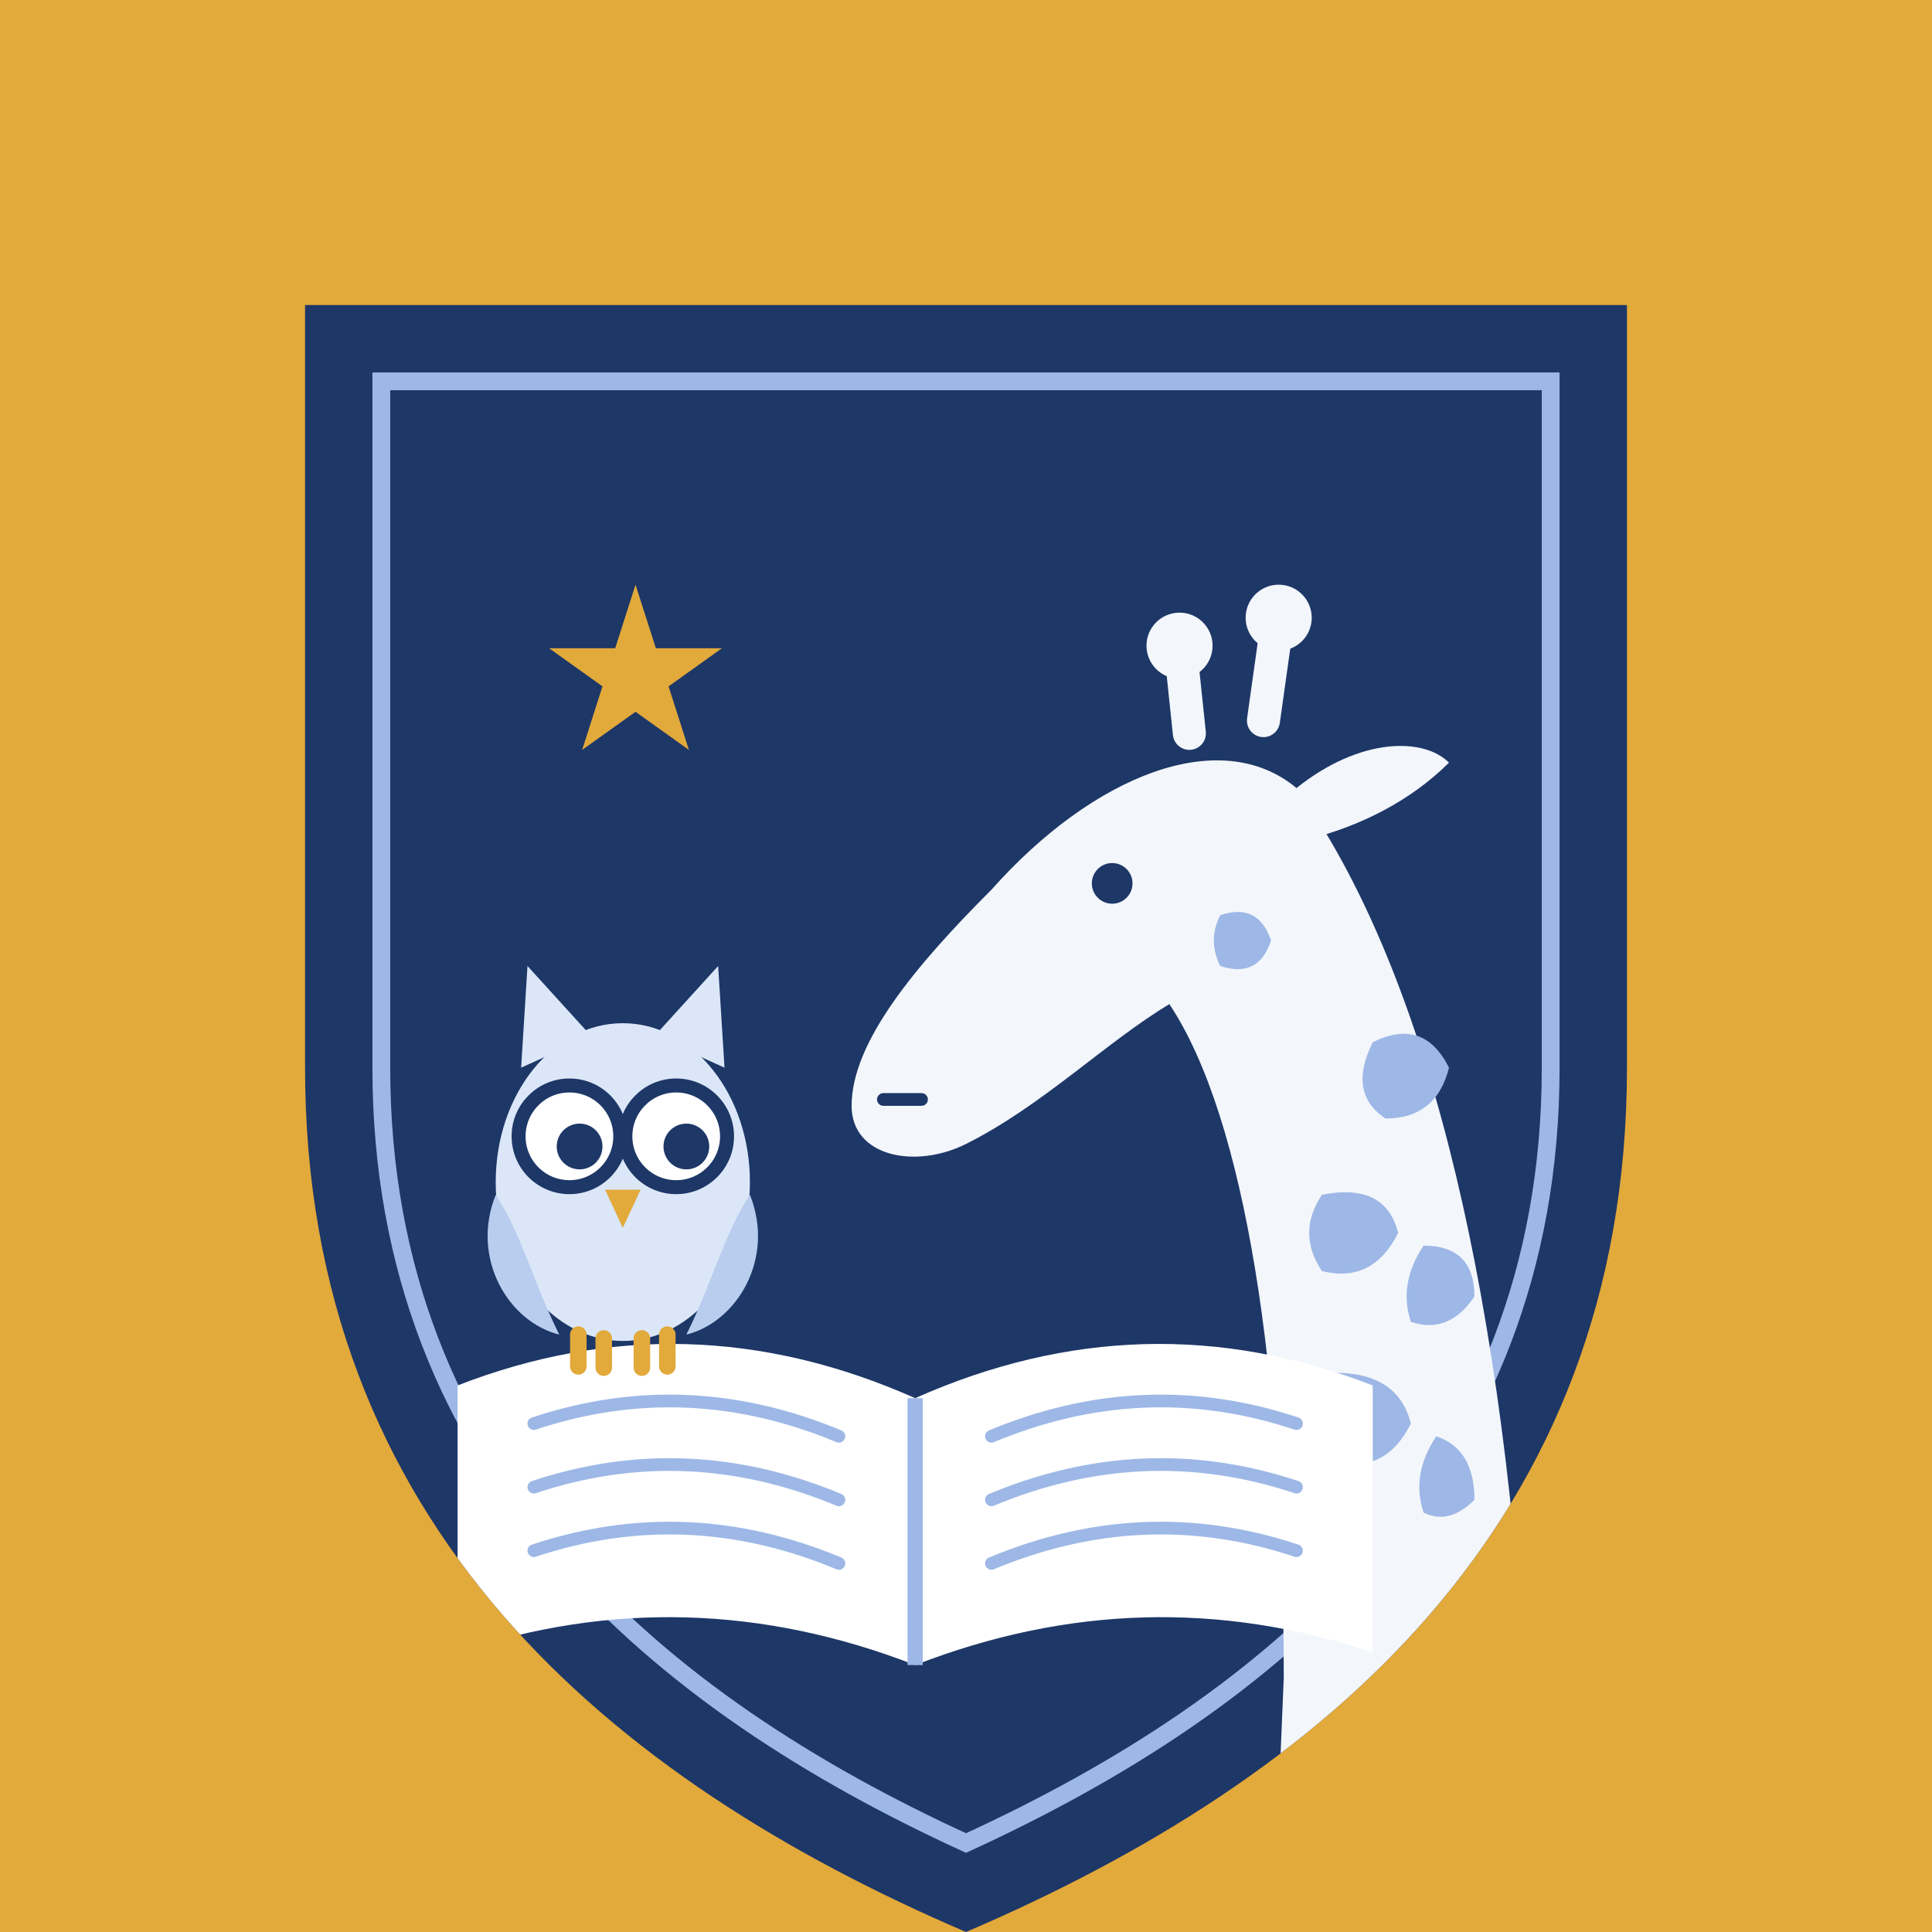
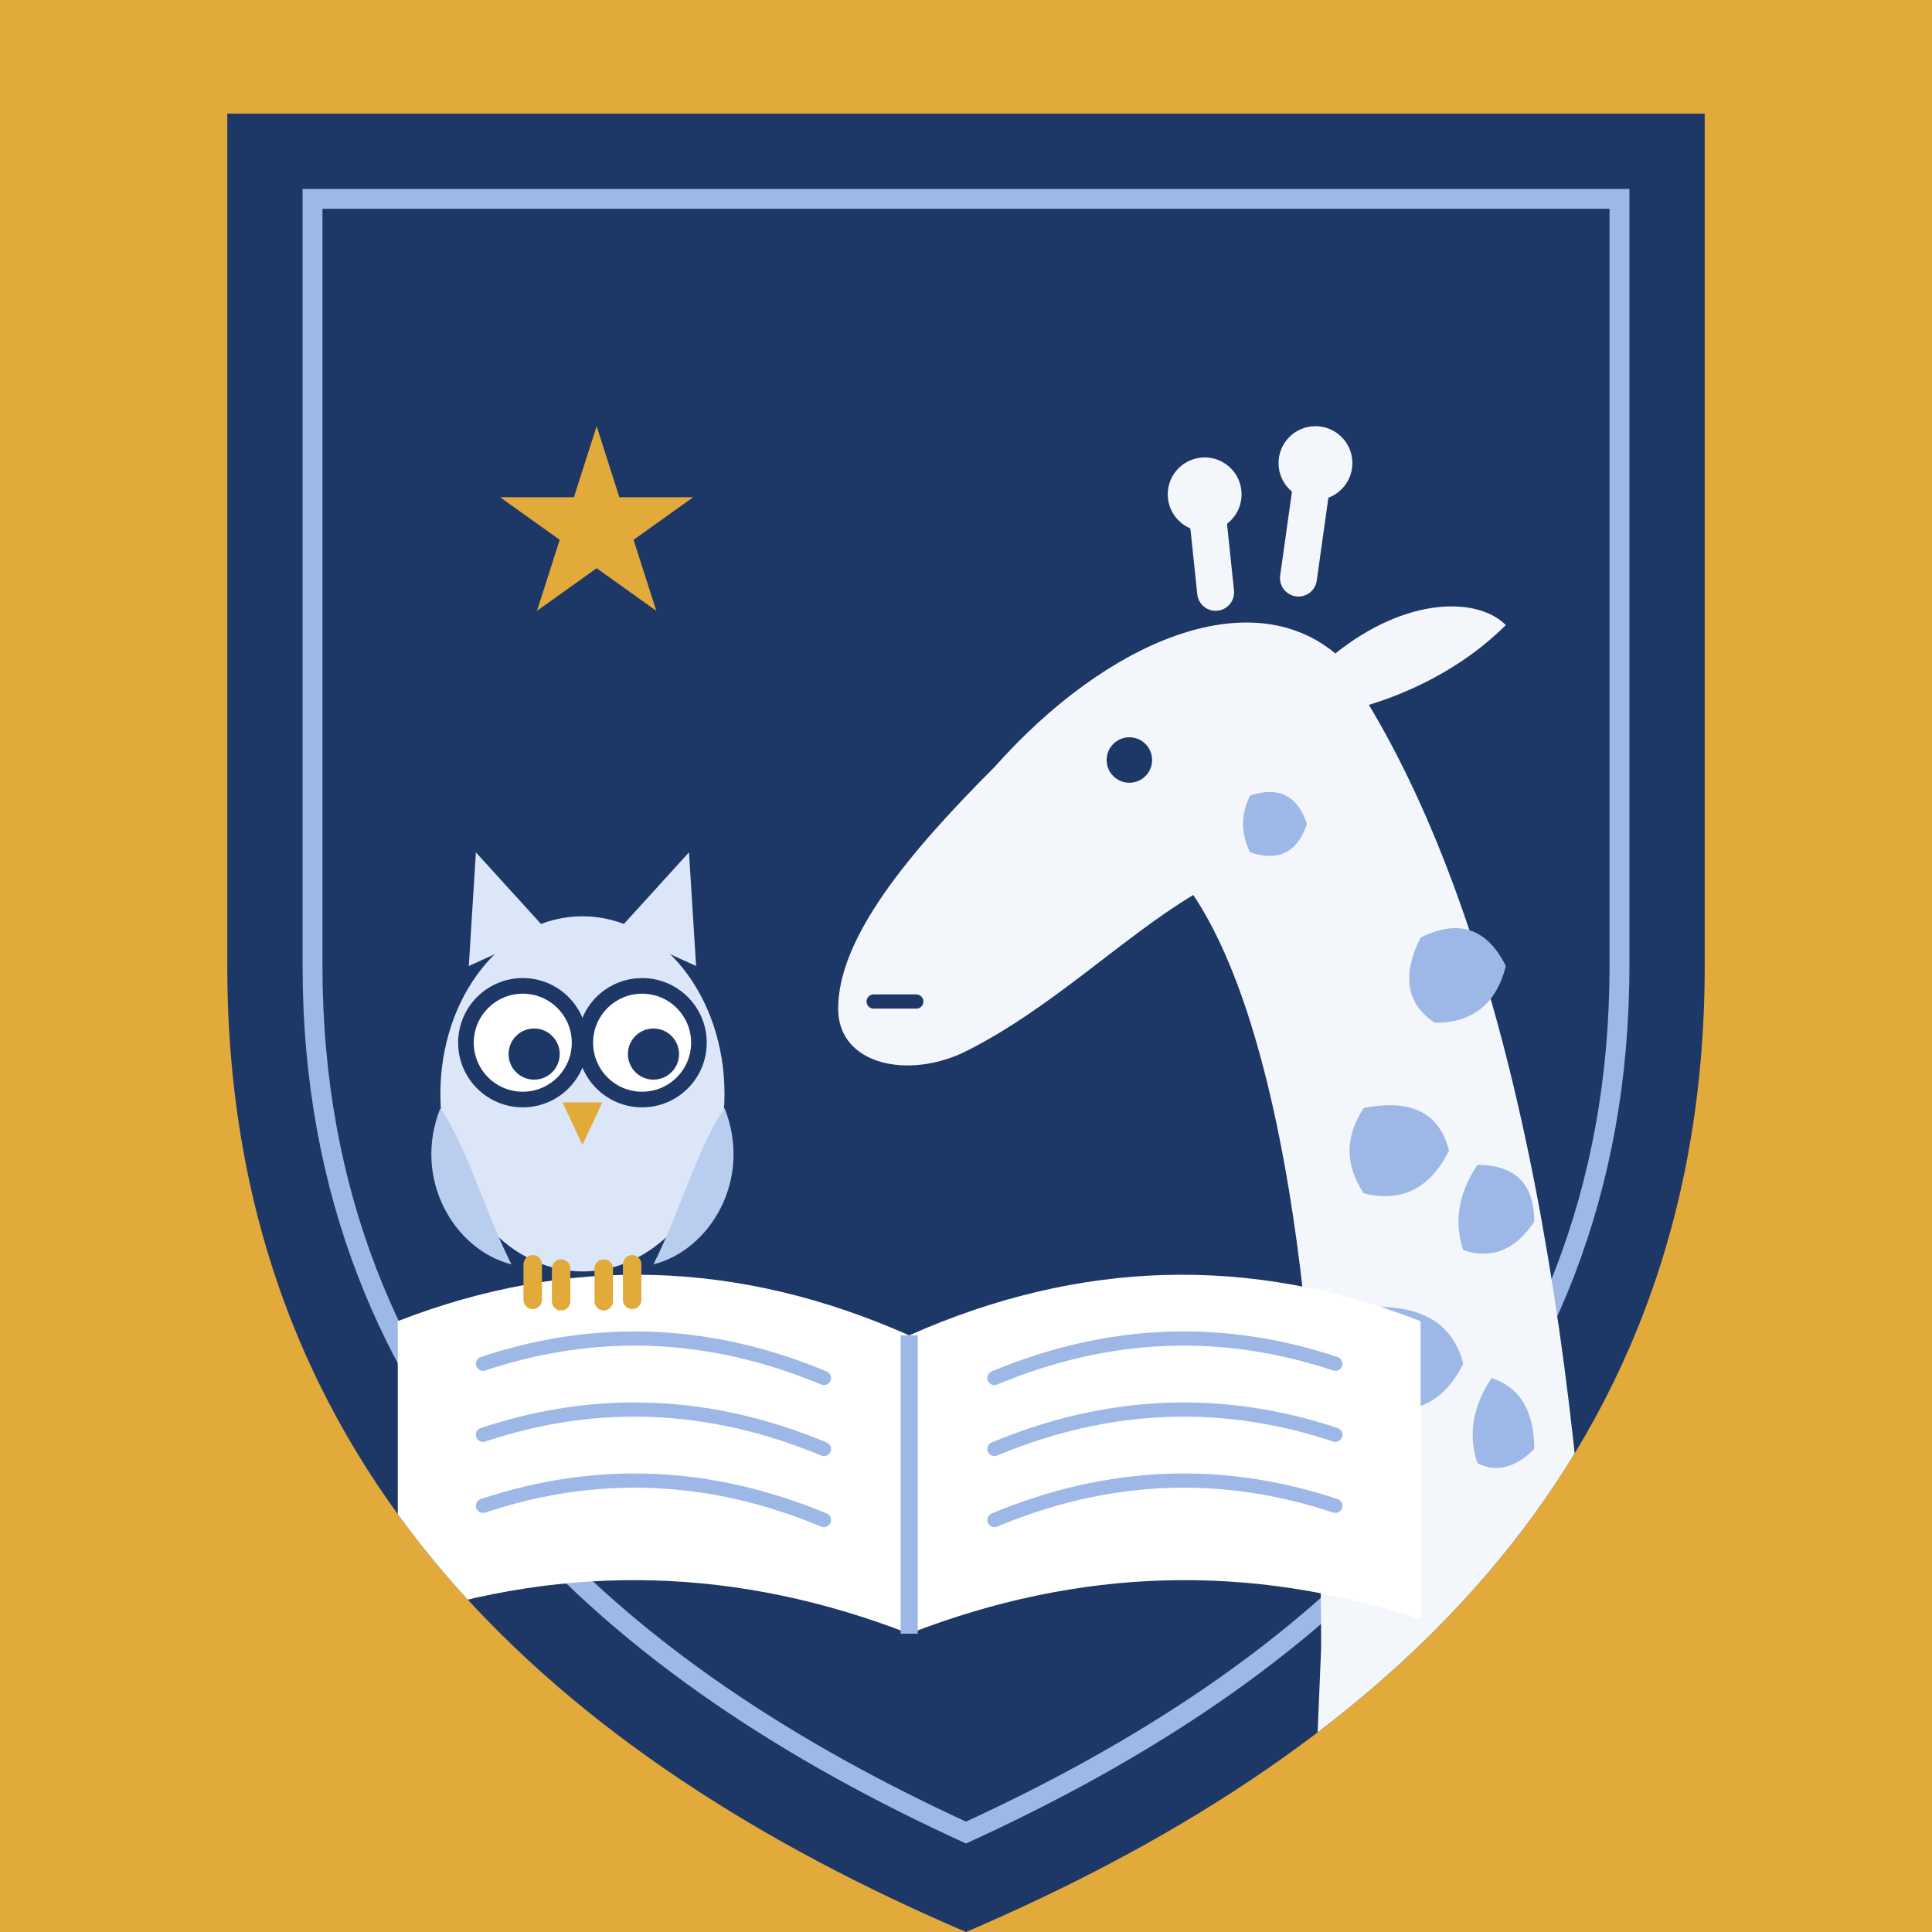
- <svg xmlns="http://www.w3.org/2000/svg" viewBox="-16 -16 152 152">
-   <rect x="-16" y="-16" width="152" height="152" fill="#e2a93b" />
+ <svg xmlns="http://www.w3.org/2000/svg" viewBox="-8 0 136 136">
+   <rect x="-8" y="0" width="136" height="136" fill="#e2a93b" />
  <defs>
    <clipPath id="shield">
      <path d="M8 8 H112 V68 C112 104 88 124 60 136 C32 124 8 104 8 68 Z" />
    </clipPath>
  </defs>
  <path d="M8 8 H112 V68 C112 104 88 124 60 136 C32 124 8 104 8 68 Z" fill="#1d3767" />
  <path d="M14 14 H106 V68 C106 100 84 118 60 129 C36 118 14 100 14 68 Z" fill="none" stroke="#9db8e6" stroke-width="1.4" />
  <g clip-path="url(#shield)">
    <g>
      <rect x="82.2" y="33" width="2.6" height="9" rx="1.3" fill="#f3f6fb" transform="rotate(8 83.5 40)" />
      <circle cx="84.6" cy="32.6" r="2.6" fill="#f3f6fb" />
      <rect x="76.2" y="35" width="2.6" height="8" rx="1.3" fill="#f3f6fb" transform="rotate(-6 77.5 41)" />
      <circle cx="76.8" cy="34.8" r="2.6" fill="#f3f6fb" />
      <path d="M86 46 C91 42 96 42 98 44 C95 47 91 49 87 50 Z" fill="#f3f6fb" />
      <path d="M106 140 L104 116 C102 84 96 60 86 46 C80 41 70 45 62 54 C56 60 51 66 51 71 C51 75 56 76 60 74 C66 71 71 66 76 63 C82 72 85 92 85 116 L84 140 Z" fill="#f3f6fb" />
      <circle cx="71.5" cy="53.5" r="1.6" fill="#1d3767" />
      <path d="M53.5 70.5 h3" stroke="#1d3767" stroke-width="1" stroke-linecap="round" />
      <g fill="#9db8e6">
        <path d="M92 66 q4 -2 6 2 q-1 4 -5 4 q-3 -2 -1 -6 Z" />
        <path d="M88 78 q5 -1 6 3 q-2 4 -6 3 q-2 -3 0 -6 Z" />
        <path d="M96 82 q4 0 4 4 q-2 3 -5 2 q-1 -3 1 -6 Z" />
        <path d="M89 92 q5 0 6 4 q-2 4 -6 3 q-2 -3 0 -7 Z" />
        <path d="M97 97 q3 1 3 5 q-2 2 -4 1 q-1 -3 1 -6 Z" />
        <path d="M80 56 q3 -1 4 2 q-1 3 -4 2 q-1 -2 0 -4 Z" />
      </g>
    </g>
    <g>
      <path d="M20 93 Q38 86 56 94 L56 115 Q38 108 20 114 Z" fill="#ffffff" />
      <path d="M92 93 Q74 86 56 94 L56 115 Q74 108 92 114 Z" fill="#ffffff" />
      <path d="M56 94 V115" stroke="#9db8e6" stroke-width="1.2" />
      <g stroke="#9db8e6" stroke-width="1" stroke-linecap="round" fill="none">
        <path d="M26 96 Q38 92 50 97 M26 101 Q38 97 50 102 M26 106 Q38 102 50 107" />
        <path d="M86 96 Q74 92 62 97 M86 101 Q74 97 62 102 M86 106 Q74 102 62 107" />
      </g>
    </g>
    <g transform="translate(33 77)">
      <path d="M-8 -9 L-7.5 -17 L-2.5 -11.5 Z M8 -9 L7.5 -17 L2.5 -11.5 Z" fill="#dbe7f8" />
      <ellipse cx="0" cy="0" rx="10" ry="12.5" fill="#dbe7f8" />
      <path d="M-10 1 C-12 6 -9 11 -5 12 C-7 8 -8 4 -10 1 Z M10 1 C12 6 9 11 5 12 C7 8 8 4 10 1 Z" fill="#b9cdee" />
      <circle cx="-4.2" cy="-3.6" r="4" fill="#ffffff" stroke="#1d3767" stroke-width="1.1" />
      <circle cx="4.2" cy="-3.6" r="4" fill="#ffffff" stroke="#1d3767" stroke-width="1.1" />
      <circle cx="-3.4" cy="-2.8" r="1.8" fill="#1d3767" />
      <circle cx="5" cy="-2.8" r="1.8" fill="#1d3767" />
      <path d="M-1.4 0.6 L1.4 0.6 L0 3.6 Z" fill="#e2a93b" />
      <path d="M-3.5 12 v2.5 M-1.5 12.3 v2.3 M1.5 12.3 v2.3 M3.5 12 v2.5" stroke="#e2a93b" stroke-width="1.3" stroke-linecap="round" />
    </g>
    <path d="M34 30 L35.6 35 L40.8 35 L36.6 38 L38.2 43 L34 40 L29.8 43 L31.4 38 L27.2 35 L32.4 35 Z" fill="#e2a93b" />
  </g>
</svg>
